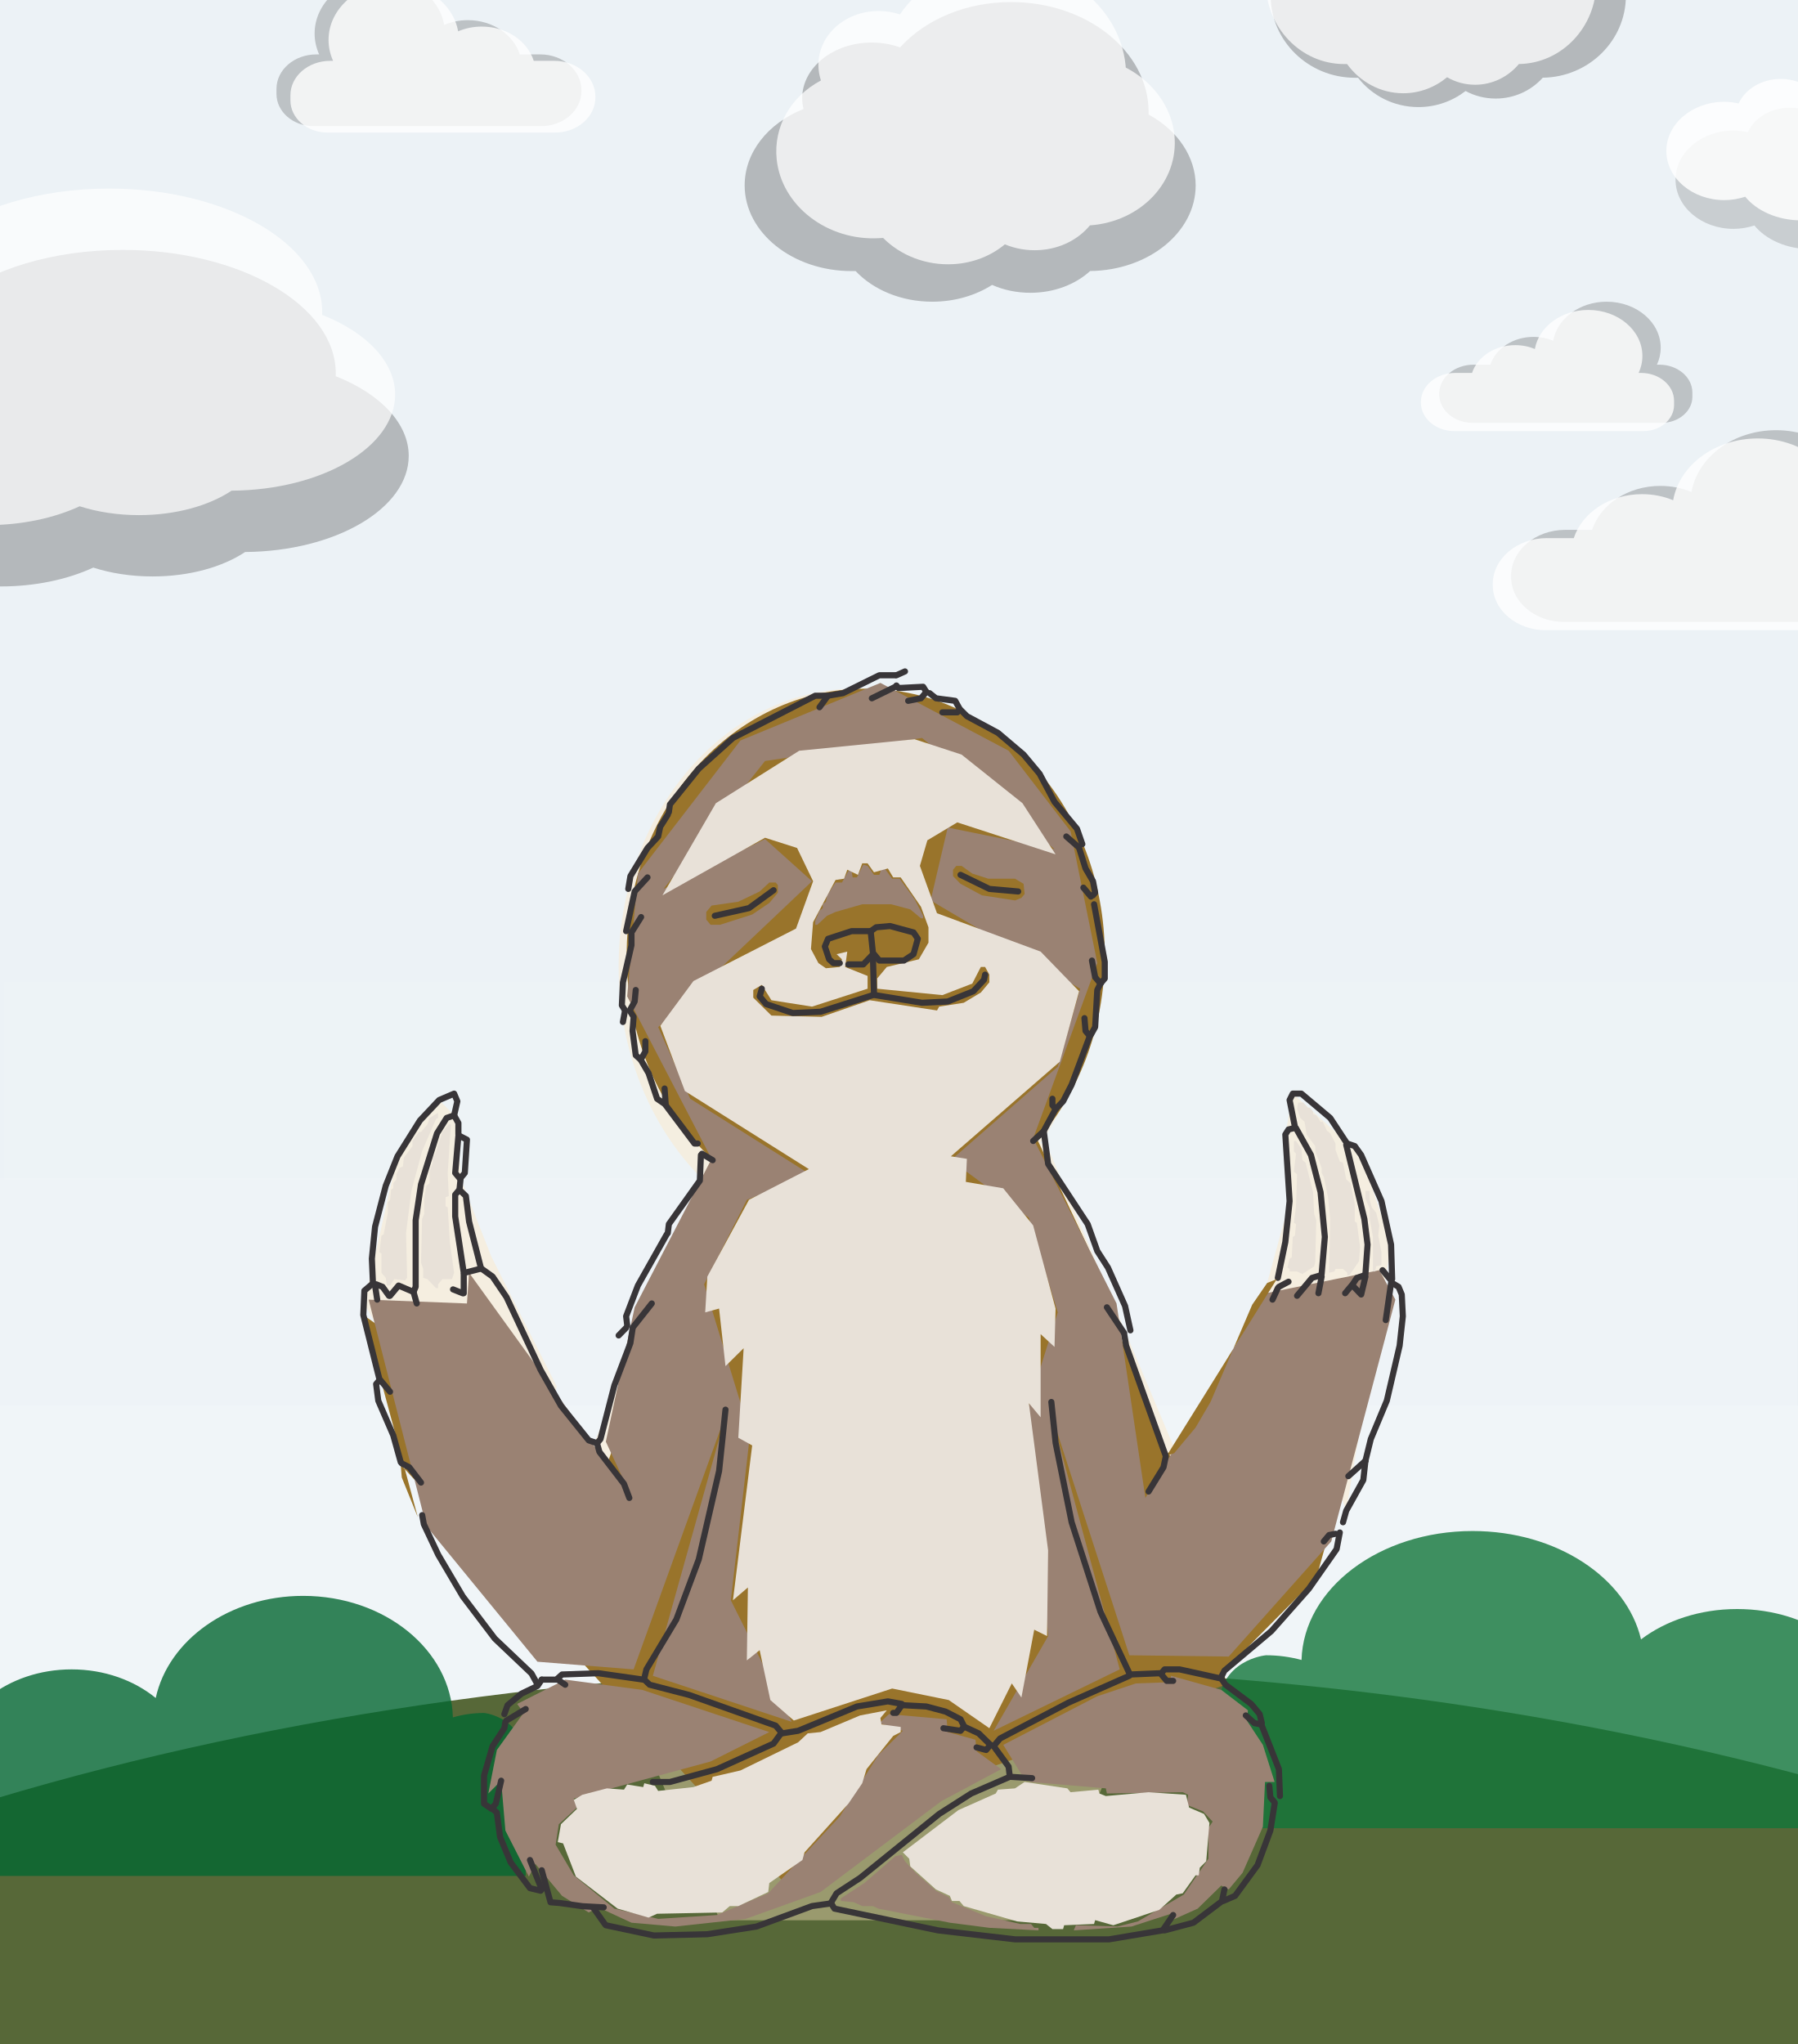
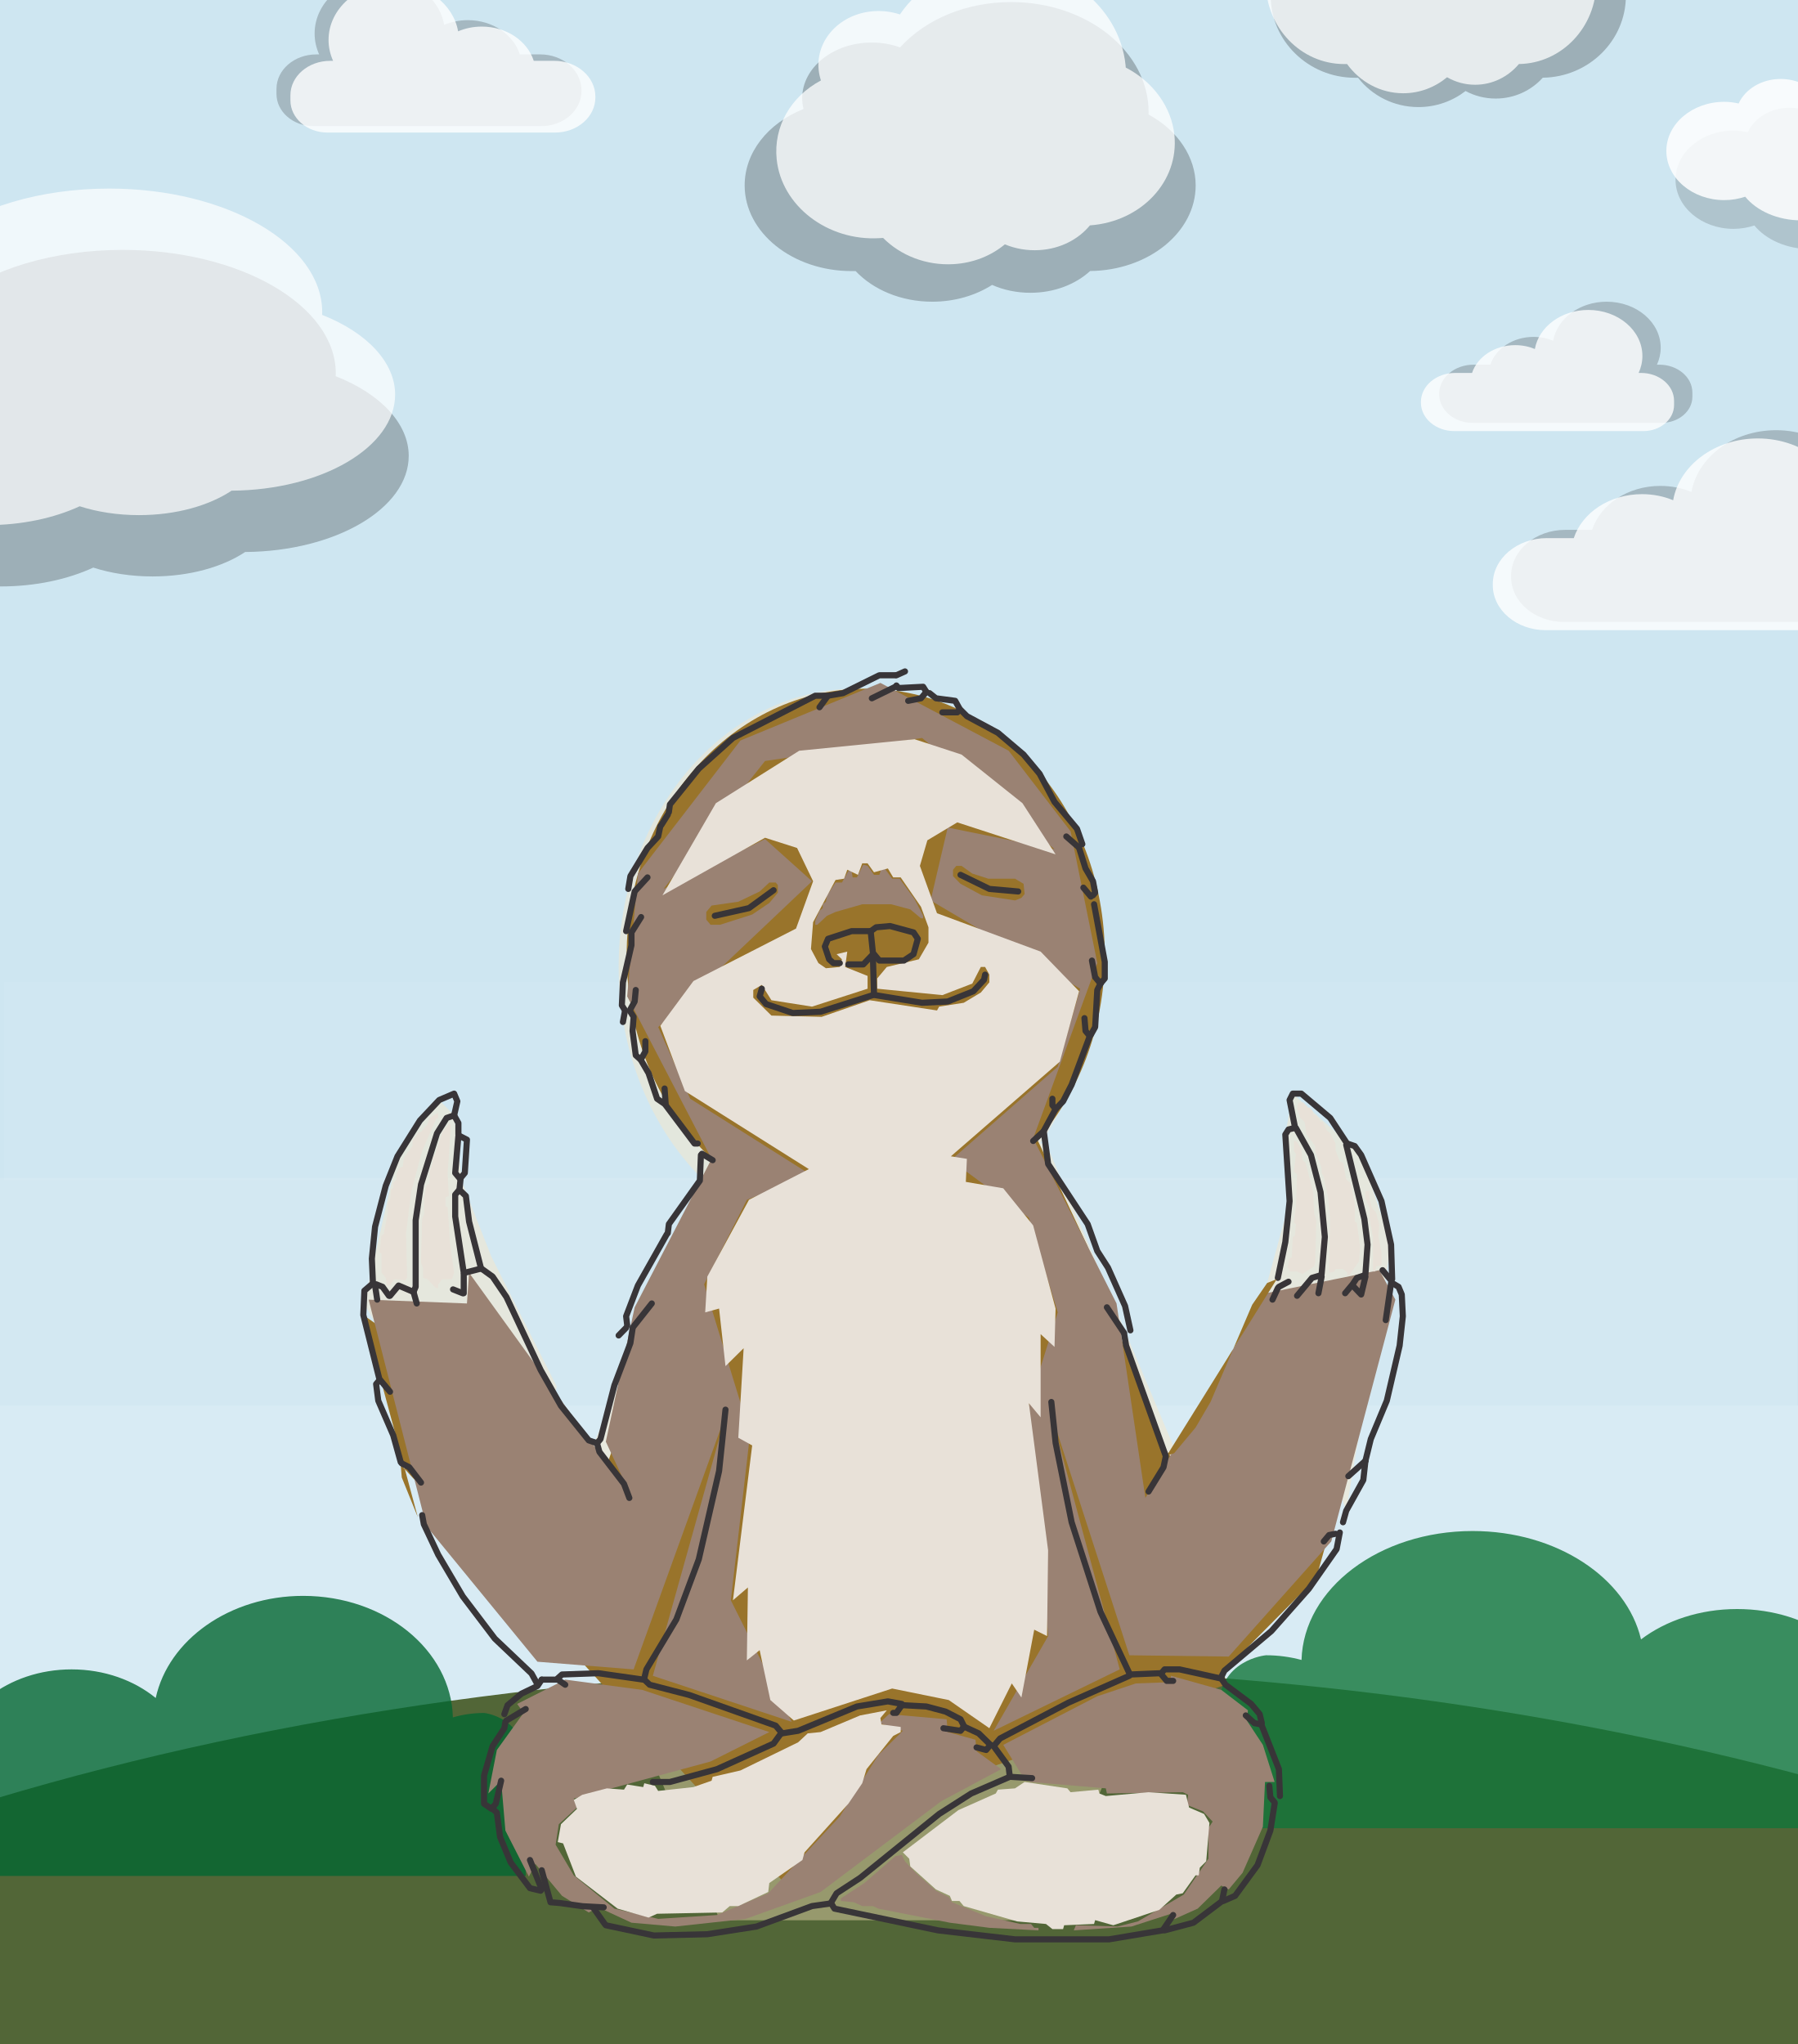
<svg xmlns="http://www.w3.org/2000/svg" id="Layer_1" version="1.1" viewBox="0 0 1615.36 1837.3">
  <defs>
    <style>
      .st0 {
        opacity: .24;
      }

      .st0, .st1, .st2, .st3, .st4, .st5, .st6, .st7, .st8, .st9, .st10, .st11, .st12 {
        isolation: isolate;
      }

      .st1 {
        opacity: .15;
      }

+       .st2 {
+         fill: #81cdf2;
+         opacity: .31;
+       }
+ 
      .st13 {
        fill: #e8e1d8;
      }

      .st13, .st14 {
        fill-rule: evenodd;
      }

-       .st2 {
+       .st3 {
        fill: #046631;
      }

-       .st2, .st15, .st5, .st6 {
+       .st3, .st15, .st5, .st6 {
        opacity: .8;
      }

      .st16 {
        fill: #99742b;
-       }
- 
-       .st3 {
-         fill: #e6f6ff;
-         opacity: .4;
      }

      .st17, .st7, .st8, .st9, .st10, .st11, .st12 {
        fill: #fff;
      }

      .st18 {
        fill: none;
        stroke: #383538;
        stroke-linecap: round;
        stroke-linejoin: round;
        stroke-width: 5.5px;
      }

      .st14 {
        fill: #9a8273;
      }

      .st19, .st12 {
        opacity: .2;
      }

      .st4 {
        fill: #ffe6bd;
        opacity: .4;
      }

      .st5 {
        fill: #314508;
      }

      .st6 {
        fill: #12753a;
      }

      .st7 {
        opacity: .7;
      }

      .st8 {
        opacity: .85;
      }

      .st9 {
        opacity: .75;
      }

      .st10 {
        opacity: .05;
      }

      .st11 {
        opacity: .1;
      }
    </style>
  </defs>
-   <rect class="st3" x="-122.19" y="-161.58" width="1896.68" height="2075.85" />
+   <rect class="st2" x="-122.19" y="-161.58" width="1896.68" height="2075.85" />
  <rect class="st12" x="-29.04" y="1263.36" width="1663.41" height="573.94" />
  <rect class="st11" y="1058.94" width="1615.36" height="204.42" />
  <rect class="st10" x="3.81" y="882.63" width="1615.36" height="178.11" />
  <path class="st1" d="M1689.5,137.71c-.12-15.2-14.42-27.5-32.08-27.5-5.11,0-9.88,1.13-14.18,2.96-7.14-9.79-19.85-16.35-34.45-16.35-17.29,0-31.94,9.17-37.8,22.04-4.12-.89-8.39-1.51-12.84-1.51-28.79,0-52.14,19.79-52.14,44.18s23.35,44.19,52.14,44.19c6.63,0,12.91-1.14,18.73-3.06,10.36,12.69,29,21.27,50.46,21.27,24.43,0,45.39-10.99,54.41-26.68,23.06-2.14,40.83-14.86,40.83-30.37,0-13.71-13.96-25.19-33.09-29.18h.01Z" />
  <path class="st8" d="M1681.25,111.87c-.12-15.2-14.42-27.5-32.08-27.5-5.11,0-9.88,1.13-14.18,2.96-7.14-9.79-19.85-16.35-34.45-16.35-17.29,0-31.94,9.17-37.8,22.04-4.12-.89-8.39-1.51-12.84-1.51-28.79,0-52.14,19.79-52.14,44.18s23.35,44.19,52.14,44.19c6.63,0,12.91-1.14,18.73-3.06,10.36,12.69,29,21.27,50.46,21.27,24.43,0,45.39-10.99,54.41-26.68,23.06-2.14,40.83-14.86,40.83-30.37,0-79.73-33.96-29.36-33.09-29.18h.01Z" />
  <g>
    <g class="st19">
      <g>
        <path d="M485.55,48.91h-18.33c-5.73-17.85-24.46-30.79-46.69-30.79-7.64,0-14.87,1.53-21.29,4.26-4.27-24.5-28.57-43.29-57.89-43.29-32.34,0-58.56,22.88-58.56,51.04,0,6.62,1.45,12.9,4.08,18.79h-2.65c-19.67,0-35.71,13.82-35.71,30.95v4.62c0,15.94,14.95,28.89,33.24,28.89h204.69c19.96,0,36.18-14.13,36.18-31.51v-.78c0-17.81-16.62-32.19-37.06-32.19h-.01Z" />
        <path d="M548.37-66.79h-11.57c-3.64-11.28-15.46-19.46-29.51-19.46-4.83,0-9.4.97-13.45,2.69-2.7-15.48-18.05-27.35-36.58-27.35-20.44,0-36.99,14.45-36.99,32.25,0,4.19.92,8.15,2.58,11.87h-1.68c-12.42,0-22.56,8.73-22.56,19.56v2.92c0,10.08,9.44,18.26,21,18.26h129.32c12.62,0,22.86-8.93,22.86-19.91v-.49c0-11.25-10.49-20.33-23.41-20.33h0Z" />
      </g>
    </g>
    <g class="st15">
      <g>
        <path class="st17" d="M498.07,54.68h-18.33c-5.73-17.85-24.46-30.79-46.69-30.79-7.64,0-14.87,1.53-21.29,4.26-4.27-24.5-28.57-43.29-57.89-43.29-32.34,0-58.56,22.88-58.56,51.04,0,6.62,1.45,12.9,4.08,18.79h-2.65c-19.67,0-35.71,13.82-35.71,30.95v4.62c0,15.94,14.95,28.89,33.24,28.89h204.69c19.96,0,36.18-14.13,36.18-31.51v-.78c0-17.81-16.62-32.19-37.06-32.19h-.01Z" />
        <path class="st17" d="M560.9-61.02h-11.57c-3.64-11.28-15.46-19.46-29.51-19.46-4.83,0-9.4.97-13.45,2.69-2.7-15.48-18.05-27.35-36.58-27.35-20.44,0-36.99,14.45-36.99,32.25,0,4.19.92,8.15,2.58,11.87h-1.68c-12.42,0-22.56,8.73-22.56,19.56v2.92c0,10.08,9.44,18.26,21,18.26h129.32c12.62,0,22.86-8.93,22.86-19.91v-.49c0-11.25-10.49-20.33-23.41-20.33h0Z" />
      </g>
    </g>
  </g>
  <path class="st5" d="M2147.26,1813.3c-164.32-99.94-361.59-178.17-586.31-232.49-225.3-54.47-466.52-82.08-716.97-82.08-297.31,0-590.81,40.86-848.77,118.16-14.97,4.49-24.24,12.93-24.24,22.09v191.04c0,14.01,21.28,25.35,47.55,25.35h2092.99c18.67,0,35.6-5.82,43.31-14.88s4.75-19.7-7.54-27.17v-.02h-.02Z" />
-   <path class="st2" d="M435.11,1539.74c-9.82,0-19.26,1.42-28.04,3.98-1.62-60.56-61.23-109.23-134.6-109.23-66.15,0-121.13,39.61-132.5,91.8-19.48-15.9-46.17-25.72-75.64-25.72-57.05,0-103.76,36.79-107.54,83.37-5.19-1.15-10.62-1.82-16.24-1.82-34.63,0-62.73,23.31-62.73,52.06s28.09,52.06,62.73,52.06H472.52v-100.32c0-42.64-37.41-46.18-37.41-46.18h0Z" />
+   <path class="st3" d="M435.11,1539.74c-9.82,0-19.26,1.42-28.04,3.98-1.62-60.56-61.23-109.23-134.6-109.23-66.15,0-121.13,39.61-132.5,91.8-19.48-15.9-46.17-25.72-75.64-25.72-57.05,0-103.76,36.79-107.54,83.37-5.19-1.15-10.62-1.82-16.24-1.82-34.63,0-62.73,23.31-62.73,52.06s28.09,52.06,62.73,52.06H472.52v-100.32c0-42.64-37.41-46.18-37.41-46.18h0Z" />
  <path class="st6" d="M1137.8,1487.87c11.22,0,22,1.5,32.04,4.23,1.85-64.26,69.95-115.9,153.77-115.9,75.58,0,138.39,42.03,151.38,97.41,22.25-16.87,52.75-27.29,86.41-27.29,65.18,0,118.54,39.04,122.86,88.47,5.93-1.22,12.13-1.93,18.56-1.93,39.57,0,71.66,24.73,71.66,55.24s-32.09,55.24-71.66,55.24h-607.76v-106.45c0-45.24,42.74-49,42.74-49h0v-.02Z" />
  <g>
    <path class="st4" d="M333.49,1144.03c7.93-34.88,15.86-69.76,23.79-104.64,12.48-16.87,24.97-33.73,37.45-50.6,4.48,4.6,8.96,9.2,13.44,13.8,2.37,20.01,4.74,40.02,7.11,60.03l26.32,66.81,58.76,116.67-31.49,173.89-141.96-248.81,6.58-27.14h0Z" />
    <polygon class="st4" points="647.05 1726.06 500.36 1376.98 647.05 1027.89 940.41 1027.89 1087.1 1376.97 940.41 1726.06 647.05 1726.06" />
    <ellipse class="st4" cx="769.72" cy="869.25" rx="213.66" ry="250.21" />
    <path class="st4" d="M1138.95,1153.25l20.17-73.6-3.84-59.8c2.24-12.27,4.48-24.53,6.72-36.8,20.49,18.4,40.97,36.8,61.46,55.2,8.96,26.83,17.93,53.67,26.89,80.5-13.44,79.74-26.89,159.47-40.33,239.21-23.69-68.24-47.37-136.47-71.06-204.71h-.01Z" />
    <polyline class="st16" points="710.38 1698.37 819.18 1612.69 972.82 1560.37 1101.5 1514.36 1100.54 1501.71 1183.12 1418.51 1244.1 1200.4 1076.39 1297 1059.96 1320 1040.04 1292.26 977.24 1119.54 922.14 1002.59 655.45 1010.64 539.74 1332.65 326.55 1182 375.53 1363.71 361.12 1328.05 360.16 1316.55" />
    <ellipse class="st16" cx="778.12" cy="858.48" rx="214.86" ry="239.44" />
    <g>
      <path class="st14" d="M755.8,1706.42v2.3l11.52,1.15,7.68,3.45h9.6l4.8,2.3,64.34,12.65,35.53,4.6,44.17,2.3v-2.3h-3.84l-2.88-3.45h-9.6l-30.73-6.9-30.73-12.65-2.88-4.6-11.52-5.75-18.25-16.1-9.6-10.35-2.88-5.75-5.76,1.15-27.85,24.15-21.13,13.8h0Z" />
      <path class="st14" d="M438.91,1612.12l11.52-11.5,3.84,44.85,21.13,41.4,5.76-11.5,24.01,28.75,24.01,14.95,8.64-4.6,29.77,13.8,39.37,3.45,63.38-6.9,67.22-24.15,108.51-81.65,53.78-28.75-22.09-16.1-.96-10.35-24.97-6.9-.96-11.5-51.86-4.6-8.64,8.05,21.13,6.9-22.09,21.85-34.57,55.2-64.34,69-46.09,19.55-52.82,3.45-39.37-9.2-36.49-29.9-16.32-27.6,2.88-18.4,16.32-14.95-2.88-8.05,122.92-33.35,52.82-26.45-114.27-37.95-69.14-9.2-43.21,21.85,5.76,8.05-24.01,33.35-7.68,39.1h0Z" />
      <path class="st14" d="M1121.67,1537.36l-24.01-18.4-45.13-12.65-.96,5.75-30.73,1.15-34.57,11.5-84.5,43.7,16.32,26.45,7.68,1.15v5.75l68.18,5.75.96,4.6,68.18-1.15,4.8,2.3-.96,9.2,14.4,5.75,8.64,9.2-3.84,5.75v27.6l-22.09,32.2-41.29,24.15-18.25,4.6-37.45-1.15-1.92,4.6,51.86-3.45,35.53-11.5.96,5.75,23.05-10.35,21.13-20.7,6.72,3.45,12.48-14.95,18.25-41.4,1.92-40.25h8.64l-10.56-33.35-14.4-21.85.96-9.2h0Z" />
      <path class="st14" d="M732.75,831.23h1.92l8.64-8.05,7.68-3.45,24.01-6.9h25.93l17.29,4.6,9.6,8.05h1.92v-2.3l-7.68-14.95-13.44-18.4h-6.72l-6.72-9.2h-2.88l-1.92,5.75h-4.8l-5.76-8.05-3.84-1.15-5.76,11.5h-3.84l-.96-5.75h-2.88l-5.76,10.35h-5.76l-7.68,11.5-.96,5.75-2.88,2.3v3.45l-2.88,2.3-3.84,9.2v3.45h-.03Z" />
      <path class="st14" d="M665.53,665.62l-92.19,119.61-9.6,110.41,75.86,146.06-69.14,133.41-25.93,120.76,24.01,51.75-146.92-203.56-1.92,27.6-88.35-3.45,51.86,203.56,99.87,121.91,86.43,6.9,83.54-231.16-66.26,236.91,124.84,41.4-54.74-109.26,17.29-149.51-41.29-134.56,38.41-75.9,56.66-23-107.55-67.85-28.81-64.4,138.28-131.11-42.25-37.95-91.23,44.85,91.23-115.01,141.16-20.7,119.07,100.05-96.03-19.55-15.36,65.55,134.44,79.35-20.17,70.15-96.03,83.95,70.1,51.75,25.93,85.1-25.93,82.8,17.29,208.16-48.97,85.1,113.31-55.2-62.42-232.31,71.06,219.66,89.31,1.15,92.19-103.5,57.62-217.36-14.4-26.45-101.79,20.7-108.51,184.01-25.93-174.81-74.9-148.36,57.62-157.56-24.01-118.46-55.7-72.45-115.23-60.95-125.8,51.75-.02.02ZM699.14,795.58v6.9l-7.68,9.2-15.36,10.35-28.81,9.2h-8.64l-3.84-4.6v-6.9l4.8-5.75,24.01-3.45,19.21-9.2,8.64-8.05h5.76l1.92,2.3h-.01ZM856.63,781.78l2.88-3.45h4.8l9.6,6.9,14.4,4.6h24.01l7.68,4.6.96,9.2-2.88,3.45-5.76,2.3-29.77-4.6-19.21-10.35-6.72-6.9v-5.75h.01Z" />
      <path class="st13" d="M811.49,1665.02l5.76,5.75.96,6.9,23.05,20.7,12.48,5.75,1.92,4.6h6.72l3.84,4.6,48.01,13.8,25.93,2.3,5.76,4.6h9.6l.96-3.45,26.89-1.15.96-3.45,16.32,4.6,41.29-13.8,15.36-13.8,5.76-1.15,11.52-16.1h2.88l.96-6.9,5.76-5.75,2.88-34.5-4.8-8.05-13.44-5.75-2.88-11.5-33.61-2.3-38.41,3.45-5.76-2.3-.96-3.45-24.97,2.3-2.88-3.45-38.41-5.75-8.64,5.75-15.36,1.15-1.92,3.45-33.61,14.95-49.93,37.95h0Z" />
      <path class="st13" d="M809.57,1552.32l-17.29-2.3-.96-5.75,5.76-6.9-24.01,4.6-35.53,14.95-11.52,1.15-8.64,8.05-51.86,25.3-24.97,5.75-.96,3.45-16.32,5.75-31.69,3.45-2.88-4.6-9.6-2.3-.96,3.45-14.4-2.3-2.88,4.6-15.36-1.15-22.09,5.75-7.68,4.6,2.88,8.05-14.4,13.8-2.88,16.1,4.8,1.15,11.52,29.9,37.45,28.75,27.85,8.05,7.68-3.45,58.58-1.15,6.72-5.75h7.68l26.89-12.65.96-8.05,29.77-20.7,1.92-6.9,39.37-43.7,12.48-18.4,3.84-12.65,24.01-29.9,6.72-3.45v-4.6h0Z" />
      <path class="st13" d="M1227.3,1070.44v6.9l3.84,9.2v9.2l2.88,16.1v31.05h1.92l.96-4.6,4.8-1.15v-11.5l-2.88-14.95.96-9.2-2.88-11.5-3.84-4.6-1.92-6.9v-8.05h-3.84Z" />
      <path class="st13" d="M1162.96,1025.59v9.2l1.92,2.3-1.92,16.1,2.88,2.3-.96,28.75-1.92,14.95,1.92,1.15-.96,10.35-1.92,1.15-.96,18.4-1.92,1.15-1.92,8.05,1.92,1.15v2.3h6.72l4.8,2.3,10.56-6.9.96-3.45.96-37.95-1.92-5.75-.96-19.55-6.72-26.45-2.88-2.3-.96-10.35-4.8-6.9h-1.92Z" />
      <path class="st13" d="M405.3,1010.64h-1.92l-5.76,6.9-6.72,20.7-1.92,2.3v4.6l-2.88,8.05v10.35l-2.88,2.3-1.92,11.5v13.8l-1.92,4.6-.96,39.1,1.92,5.75v8.05l3.84,1.15,7.68,8.05h1.92v-3.45l3.84-4.6h8.64l1.92-5.75-3.84-27.6-1.92-31.05-1.92-1.15v-8.05l2.88-1.15-.96-20.7,2.88-43.7h0Z" />
      <path class="st13" d="M393.77,1000.29l-7.68,4.6-1.92,5.75-5.76,6.9h-1.92l-5.76,8.05v4.6l-7.68,10.35-.96,8.05-2.88,1.15-2.88,5.75v4.6l-2.88,3.45v4.6l-1.92,1.15-.96,9.2-1.92,2.3v9.2l-3.84,19.55-1.92,1.15-1.92,14.95,1.92,1.15v17.25l3.84,4.6.96,6.9h2.88l3.84-5.75,9.6,1.15,1.92-2.3-.96-40.25,4.8-37.95,9.6-35.65,12.48-28.75,1.92-1.15v-4.6h0Z" />
      <path class="st13" d="M1166.8,991.09l-.96,5.75,2.88,8.05,3.84,3.45,1.92,11.5,7.68,10.35v4.6l5.76,14.95v4.6l1.92,3.45,3.84,18.4,1.92,19.55-.96,48.3,4.8-1.15.96-2.3h6.72l3.84,3.45v2.3h1.92l8.64-12.65.96-12.65-2.88-21.85-1.92-1.15v-16.1l-3.84-18.4-3.84-3.45-2.88-14.95-2.88-1.15-3.84-10.35v-5.75l-4.8-9.2-2.88-2.3-3.84-8.05h-1.92l-3.84-5.75-2.88-1.15v-2.3l-2.88-3.45h-1.92l-3.84-4.6h-4.8Z" />
      <path class="st13" d="M718.35,674.82l-74.9,47.15-48.01,82.8,92.19-51.75,28.81,9.2,14.4,29.9-15.36,42.55-92.19,47.15-29.77,40.25,22.09,58.65,111.39,70.15-53.78,27.6-37.45,69-1.92,32.2,12.48-3.45,5.76,51.75,16.32-16.1-4.8,80.5,12.48,6.9-17.29,139.16,13.44-11.5-.96,65.55,11.52-9.2,9.6,44.85,21.13,18.4,88.35-28.75,50.89,10.35,36.49,25.3,20.17-40.25,8.64,12.65,11.52-60.95,11.52,5.75.96-77.05-17.29-132.26,10.56,12.65v-74.75l12.48,11.5.96-34.5-20.17-74.75-26.89-33.35-33.61-5.75.96-20.7-14.4-2.3,97.95-85.1,17.29-63.25-34.57-35.65-93.15-34.5-15.36-42.55,6.72-23,26.89-16.1,88.35,28.75-29.77-46-54.74-43.7-42.25-13.8-103.71,10.35h.03ZM677.06,896.78v-6.9l7.68-4.6,8.64,13.8,36.49,5.75,49.93-16.1v-11.5l-20.17-8.05,1.92-13.8-9.6,2.3,4.8,4.6-1.92,6.9-12.48,1.15-6.72-4.6-6.72-12.65,1.92-24.15,20.17-37.95,7.68-1.15,2.88-8.05,9.6,4.6,3.84-10.35h4.8l5.76,8.05,12.48-3.45,4.8,8.05h6.72l18.25,26.45,6.72,18.4v13.8l-8.64,14.95-28.81,6.9-8.64,10.35v9.2l58.58,5.75,26.89-10.35,7.68-14.95h3.84l3.84,6.9v6.9l-7.68,9.2-15.36,9.2-22.09,3.45-1.92,3.45-60.5-9.2-43.21,14.95-45.13-1.15-16.32-16.1h0Z" />
      <path class="st18" d="M1186.96,1146.35l-7.68,2.3-13.44,16.1" />
      <path class="st18" d="M593.51,742.68l-1.92,9.2-9.6,10.35-15.36,25.3-1.92,11.5" />
      <path class="st18" d="M337.12,1155.55l1.92,12.65" />
      <path class="st18" d="M371.69,1161.3l1.92-4.6v-59.8l4.8-32.2,14.4-46,8.64-13.8,6.72-2.3" />
      <path class="st18" d="M371.69,1161.3l-13.44-5.75-7.68,9.2" />
      <path class="st18" d="M371.69,1161.3l2.88,10.35" />
      <path class="st18" d="M1207.13,1368.31l2.88-10.35,15.36-27.6,1.92-17.25" />
      <path class="st18" d="M1158.16,1152.1l-8.64,4.6" />
      <path class="st18" d="M501.32,1509.76l6.72,4.6" />
      <path class="st18" d="M340.96,1240.65l-2.88,3.45,1.92,14.95,13.44,31.05,6.72,24.15" />
      <path class="st18" d="M972.82,758.78l-4.8-13.8-20.17-24.15-13.44-25.3-14.4-17.25-23.05-19.55-27.85-14.95-5.76-5.75" />
      <path class="st18" d="M586.79,1601.77h15.36l42.25-11.5,50.89-23,6.72-9.2" />
      <path class="st18" d="M1140.87,1605.22l.96,10.35,3.84,4.6" />
      <path class="st18" d="M1215.77,1155.55l7.68,8.05,3.84-16.1" />
      <path class="st18" d="M784.61,856.53l-1.92-18.4" />
      <path class="st18" d="M476.36,1671.92l10.56,26.45" />
      <path class="st18" d="M579.11,1509.76l4.8,4.6,35.53,9.2,77.78,27.6,4.8,5.75" />
      <path class="st18" d="M361.12,1315.4l6.72,3.45,10.56,13.8" />
      <path class="st18" d="M597.35,992.24l-6.72-4.6-7.68-23-6.72-11.5" />
      <path class="st18" d="M866.23,1551.16l-2.88-5.75-13.44-6.9-17.29-4.6-21.13-1.15" />
      <path class="st18" d="M1210.97,1027.89l6.72,2.3,5.76,8.05,18.25,41.4,8.64,39.1.96,31.05" />
      <path class="st18" d="M412.02,1019.84v-10.35l-3.84-6.9" />
      <path class="st18" d="M1016.03,1195.8l-4.8-21.85-15.36-34.5-9.6-14.95-8.64-24.15-35.53-54.05-3.84-28.75" />
      <path class="st18" d="M575.27,951.99l-3.84-3.45-2.88-21.85.96-12.65-2.88-4.6" />
      <path class="st18" d="M1162.96,1014.09l-4.8,1.15-2.88,4.6,3.84,59.8-3.84,36.8-6.72,32.2" />
      <path class="st18" d="M894.08,1568.42l4.8-5.75,61.46-32.2,54.74-24.15" />
      <path class="st18" d="M743.31,625.37h-10.56l-73.94,37.95-30.73,27.6-25.93,32.2-.96,6.9" />
      <path class="st18" d="M1209.05,1162.45l5.76-6.9" />
      <path class="st18" d="M1097.66,1508.61l3.84,5.75,23.05,17.25,7.68,9.2,1.92,8.05" />
      <path class="st18" d="M536.85,1297l2.88-3.45,12.48-48.3,14.4-37.95,1.92-12.65" />
      <path class="st18" d="M1210.01,1029.04l16.32,66.7,2.88,23-1.92,26.45" />
      <path class="st18" d="M982.42,804.78l1.92-2.3-1.92-10.35-6.72-11.5-5.76-18.4" />
      <path class="st18" d="M1133.19,1550.01l-5.76-1.15-7.68-6.9" />
      <path class="st18" d="M450.43,1600.62l-4.8,20.7-2.88,3.45" />
      <path class="st18" d="M1251.3,1153.25l5.76,3.45,2.88,6.9.96,19.55-2.88,26.45-11.52,49.45-14.4,34.5-4.8,19.55" />
      <path class="st18" d="M785.57,857.68l4.8,5.75h22.09l8.64-5.75,3.84-13.8-3.84-5.75-21.13-5.75-12.48,1.15-4.8,3.45" />
      <path class="st18" d="M413.94,1058.94l3.84-4.6,1.92-29.9-6.72-3.45" />
      <path class="st18" d="M600.23,1108.39l.96-8.05,27.85-39.1.96-23" />
      <path class="st18" d="M598.31,993.39l25.93,34.5h2.88" />
      <path class="st18" d="M867.19,1552.32l12.48,5.75,10.56,10.35" />
      <path class="st18" d="M442.75,1625.92l3.84,3.45,2.88,21.85,9.6,23,17.29,23,9.6,2.3" />
      <path class="st18" d="M1189.85,1385.56l4.8-5.75,5.76-1.15" />
      <path class="st18" d="M1015.07,1504.01l-25.93-55.2-25.93-80.5-14.4-71.3-3.84-36.8" />
      <path class="st18" d="M1143.75,1168.2l4.8-10.35" />
      <path class="st18" d="M432.18,1139.45l-10.56-41.4-2.88-23-4.8-4.6" />
      <path class="st18" d="M580.07,935.89v9.2l-3.84,6.9" />
      <path class="st18" d="M979.54,931.29l-16.32,43.7-7.68,14.95-6.72,6.9" />
      <path class="st18" d="M1098.62,1708.72l-25.93,19.55-25.93,6.9" />
      <path class="st18" d="M340.96,1239.5l-14.4-57.5.96-21.85,6.72-5.75" />
      <path class="st18" d="M431.22,1140.6l-13.44,3.45" />
      <path class="st18" d="M747.16,1709.87l4.8-8.05,21.13-13.8,71.06-57.5,28.81-18.4,34.57-14.95" />
      <path class="st18" d="M927.69,1598.32l-19.21-1.15" />
      <path class="st18" d="M1226.34,1146.35l-6.72,2.3-3.84,5.75" />
      <path class="st18" d="M684.74,888.73l-1.92,6.9,5.76,6.9,24.01,8.05,24.97-1.15,47.05-14.95" />
      <path class="st18" d="M816.3,629.97l11.52-2.3,4.8-5.75" />
      <path class="st18" d="M597.35,978.44l.96,13.8" />
      <path class="st18" d="M1150.47,1614.42l-.96-24.15-15.36-39.1" />
      <path class="st18" d="M500.36,1509.76h-13.44" />
      <path class="st18" d="M1016.03,1505.16l26.89-1.15" />
      <path class="st18" d="M702.98,1558.07l14.4-2.3,52.82-21.85,27.85-4.6,12.48,2.3" />
      <path class="st18" d="M1145.67,1621.32l-3.84,24.15-11.52,31.05-20.17,27.6-10.56,4.6" />
      <path class="st18" d="M1032.36,1340.71l13.44-21.85,1.92-9.2" />
      <path class="st18" d="M1163.92,1012.94l-4.8-24.15,2.88-5.75h7.68l25.93,21.85,14.4,21.85" />
      <path class="st18" d="M784.61,859.98l.96,33.35" />
      <path class="st18" d="M341.92,1240.65l8.64,10.35" />
      <path class="st18" d="M862.39,636.87l-3.84-6.9-17.29-2.3-5.76-4.6" />
      <path class="st18" d="M472.52,1536.21l-17.29,10.35" />
      <path class="st18" d="M832.62,621.92l-2.88-4.6-22.09,1.15-1.92-2.3" />
      <path class="st18" d="M938.25,1016.39l10.56-19.55" />
      <path class="st18" d="M786.53,894.48l42.25,6.9,23.05-1.15,23.05-9.2,9.6-10.35.96-4.6" />
      <path class="st18" d="M533.01,1714.47l10.56,14.95" />
      <path class="st18" d="M743.31,626.52l-6.72,9.2" />
      <path class="st18" d="M630.96,1037.09l9.6,5.75" />
      <path class="st18" d="M973.78,797.88l6.72,8.05" />
      <path class="st18" d="M535.89,1297l-6.72-2.3-24.97-31.05-18.25-32.2-30.73-65.55-12.48-18.4-9.6-6.9" />
      <path class="st18" d="M1054.45,1510.91h-5.76l-4.8-5.75" />
      <path class="st18" d="M915.2,801.33l-25.93-2.3-25.93-12.65" />
      <path class="st18" d="M454.27,1547.71l-.96,5.75-10.56,16.1-7.68,26.45v25.3l6.72,4.6" />
      <path class="st18" d="M576.23,824.33l-8.64,13.8" />
      <path class="st18" d="M571.42,889.88l-.96,10.35-3.84,6.9" />
      <path class="st18" d="M866.23,1552.32l-2.88,3.45-15.36-2.3" />
      <path class="st18" d="M994.91,1175.1l15.36,23" />
      <path class="st18" d="M412.02,1020.99l-2.88,33.35,3.84,4.6" />
      <polyline class="st18" points="542.62 1714.47 523.66 1713.46 503.05 1710.57 494.81 1709.9 486.92 1681.12" />
      <path class="st18" d="M948.81,996.84l-2.88-3.45v-5.75" />
      <path class="st18" d="M877.75,1570.72l8.64,2.3,3.84-4.6" />
      <path class="st18" d="M804.77,606.97h-14.4l-32.65,16.1-13.44,2.3" />
      <path class="st16" d="M1048.68,1308.5l6.72-2.3,19.21-23,13.44-23,37.45-87.4,13.44-19.55,8.64-3.45" />
      <path class="st18" d="M570.46,801.33l-7.68,35.65" />
      <path class="st18" d="M762.52,866.88h13.44l7.68-8.05" />
      <path class="st18" d="M544.54,1730.57l43.21,9.2,48.01-1.15,44.17-6.9,49.93-18.4,16.32-2.3" />
      <path class="st18" d="M1211.93,1326.9l15.36-13.8" />
      <path class="st18" d="M1250.34,1150.95l-7.68-9.2" />
      <path class="st18" d="M408.18,1002.59l2.88-12.65-2.88-6.9-13.44,5.75-17.29,18.4-20.17,32.2-10.56,26.45-9.6,36.8-2.88,28.75.96,21.85" />
      <path class="st18" d="M379.46,1361.91l1.49,8.18,12.97,27.5,22.06,37.41,28.77,37.92,32.97,31.33,5.26,9.62" />
      <path class="st18" d="M486.92,1509.76l-3.84,5.75-14.4,6.9-12.48,10.35-2.88,8.05" />
      <path class="st18" d="M585.83,1171.65l-17.29,21.85" />
      <path class="st18" d="M565.66,1346.46l-4.8-12.65-22.09-28.75-1.92-6.9" />
      <path class="st18" d="M804.77,617.32l-21.13,10.35" />
      <path class="st18" d="M1010.27,1198.1l1.92,11.5,35.53,98.9" />
      <path class="st18" d="M349.6,1164.75l-5.76-8.05-5.76-2.3" />
      <path class="st18" d="M1187.92,1147.5l-2.88,14.95" />
      <path class="st18" d="M412.02,1070.44l-2.88,3.45v19.55l7.68,50.6" />
      <path class="st18" d="M754.84,865.73h-5.76l-3.84-3.45-3.84-11.5,2.88-6.9,21.13-6.9h16.32" />
      <path class="st18" d="M958.42,751.88l10.56,9.2" />
      <path class="st18" d="M862.39,638.02l-1.92,2.3h-13.44" />
      <path class="st18" d="M983.38,812.83l9.6,51.75v14.95l-3.84,4.6" />
      <path class="st18" d="M571.42,800.18l10.56-11.5" />
      <path class="st18" d="M1187.92,1145.2l2.88-33.35-3.84-40.25-8.64-33.35-13.44-24.15" />
      <path class="st18" d="M813.42,603.52l-7.68,3.45" />
      <path class="st18" d="M594.47,741.53l5.76-9.2" />
      <path class="st18" d="M1098.62,1707.57l1.92-9.2" />
      <path class="st18" d="M810.53,1532.76l-4.8,6.9h-2.88" />
      <path class="st18" d="M974.74,915.19l.96,11.5,2.88,3.45" />
      <path class="st18" d="M599.27,1109.54l-25.93,46-10.56,27.6.96,8.05" />
      <path class="st18" d="M907.52,1596.02l-.96-8.05-13.44-18.4" />
      <path class="st18" d="M416.82,1145.2v17.25" />
      <path class="st18" d="M1204.25,1377.51l-2.88,14.95-24.97,35.65-33.61,37.95-42.25,35.65-2.88,5.75" />
      <path class="st18" d="M407.22,1159l8.64,3.45" />
      <path class="st18" d="M695.3,800.18l-22.09,16.1-30.73,6.9" />
      <path class="st18" d="M652.09,1267.1l-5.76,55.2-18.25,79.35-20.17,54.05-26.89,44.85-1.92,8.05" />
      <path class="st18" d="M980.5,930.14l3.84-6.9,1.92-33.35,2.88-5.75" />
      <path class="st18" d="M937.29,1017.54l-8.64,8.05" />
      <path class="st18" d="M989.15,884.13l-4.8-5.75-2.88-14.95" />
      <path class="st18" d="M413.94,1060.09l-.96,9.2" />
      <path class="st18" d="M1044.84,1735.17l-48.01,8.05h-84.5l-69.14-8.05-93.15-19.55-2.88-4.6" />
      <path class="st18" d="M1245.54,1186.6l4.8-33.35" />
      <path class="st18" d="M1043.88,1504.01l2.88-3.45h13.44l36.49,8.05" />
      <path class="st18" d="M561.82,908.28l-2.88-4.6.96-20.7,7.68-33.35v-10.35" />
      <path class="st18" d="M561.82,908.28l-1.92,10.35" />
      <path class="st18" d="M501.32,1508.61l3.84-3.45,32.65-1.15,40.33,5.75" />
      <path class="st18" d="M562.78,1193.5l-6.72,6.9" />
      <path class="st18" d="M1054.45,1721.37l-8.64,12.65" />
    </g>
  </g>
  <path class="st0" d="M220.37,496.17c-20.28,13.46-49.95,21.98-83.23,21.98-19.35,0-37.53-2.88-53.31-7.96-22.87,10.57-51.82,16.95-83.35,16.95-43.63,0-82.27-12.16-106.74-30.91h-5.56c-82.15,0-148.99-38.79-148.99-86.48,0-33.08,31.76-62.6,81.99-77.19-1.25-3.6-1.87-7.24-1.87-10.89,0-30.98,43.41-56.18,96.78-56.18,13.74,0,27.19,1.69,39.58,4.93,36.03-28.82,92.83-45.79,154.65-45.79,105.59,0,191.5,49.86,191.5,111.14,0,.81-.03,1.61-.09,2.4,40.73,16.01,65.64,42.96,65.64,71.58,0,47.3-65.78,85.8-147,86.43h0Z" />
  <path class="st0" d="M1386.67,69.86c-10.31,11.47-25.39,18.73-42.3,18.73-9.83,0-19.07-2.45-27.09-6.78-11.63,9.01-26.34,14.44-42.36,14.44-22.18,0-41.81-10.37-54.25-26.35h-2.83c-41.75,0-75.72-33.06-75.72-73.71,0-28.2,16.14-53.35,41.67-65.79-.64-3.07-.95-6.17-.95-9.28,0-26.4,22.07-47.89,49.19-47.89,6.98,0,13.82,1.44,20.12,4.2,18.31-24.57,47.18-39.03,78.6-39.03,53.67,0,97.33,42.5,97.33,94.73,0,.69-.02,1.37-.05,2.05,20.7,13.65,33.36,36.62,33.36,61.01,0,40.32-33.43,73.13-74.71,73.66h-.01Z" />
  <path class="st0" d="M979.84,243.61c-13.09,11.98-32.24,19.57-53.71,19.57-12.49,0-24.22-2.56-34.4-7.08-14.76,9.41-33.44,15.09-53.79,15.09-28.16,0-53.09-10.83-68.88-27.52h-3.59c-53.01,0-96.15-34.53-96.15-76.99,0-29.45,20.5-55.73,52.91-68.72-.81-3.2-1.21-6.45-1.21-9.7,0-27.58,28.02-50.02,62.46-50.02,8.87,0,17.54,1.5,25.54,4.38,23.25-25.66,59.9-40.76,99.8-40.76,68.14,0,123.58,44.39,123.58,98.95,0,.72-.02,1.43-.06,2.14,26.28,14.26,42.36,38.25,42.36,63.72,0,42.11-42.45,76.38-94.86,76.94h0Z" />
  <path class="st7" d="M208.16,441.05c-20.28,13.46-49.95,21.98-83.23,21.98-19.35,0-37.53-2.88-53.31-7.96-22.87,10.57-51.82,16.95-83.35,16.95-43.63,0-82.27-12.16-106.74-30.91h-5.56c-82.15,0-148.99-38.79-148.99-86.48,0-33.08,31.76-62.6,81.99-77.19-1.25-3.6-1.87-7.24-1.87-10.89,0-30.98,43.41-56.18,96.78-56.18,13.74,0,27.19,1.69,39.58,4.93,36.03-28.82,92.83-45.79,154.65-45.79,105.59,0,191.5,49.86,191.5,111.14,0,.81-.03,1.61-.09,2.4,40.73,16.01,65.64,42.96,65.64,71.58,0,47.3-65.78,85.8-147,86.43h0Z" />
  <path class="st9" d="M979.65,202.59c-10.34,12.54-26.47,21.06-45.41,22.21-11.01.67-21.61-1.24-31.05-5.17-12.08,10.09-27.98,16.7-45.93,17.78-24.83,1.5-47.91-7.88-63.5-23.54l-3.17.19c-46.75,2.82-88.25-29.02-92.5-71-2.95-29.12,12.5-56.19,39.78-70.75-1.03-3.12-1.71-6.31-2.04-9.52-2.76-27.26,19.7-50.94,50.07-52.78,7.82-.47,15.62.55,22.97,2.97,17.93-26.61,48.75-43.49,83.93-45.62,60.1-3.63,113.43,37.3,118.89,91.24.07.71.13,1.41.16,2.12,24.61,12.69,41.19,35.56,43.74,60.75,4.22,41.63-29.79,77.78-75.96,81.12h.02Z" />
  <path class="st9" d="M1365.26,57.52c-9.59,11.42-23.62,18.66-39.36,18.66-9.15,0-17.75-2.44-25.21-6.75-10.82,8.97-24.51,14.39-39.42,14.39-20.63,0-38.91-10.33-50.48-26.24h-2.63c-38.85,0-70.46-32.93-70.46-73.41,0-28.09,15.02-53.14,38.78-65.52-.59-3.05-.88-6.15-.88-9.24,0-26.3,20.53-47.69,45.77-47.69,6.5,0,12.86,1.43,18.72,4.18,17.04-24.47,43.9-38.87,73.14-38.87,49.94,0,90.56,42.33,90.56,94.35,0,.69-.01,1.36-.04,2.04,19.26,13.59,31.04,36.47,31.04,60.76,0,40.16-31.11,72.83-69.52,73.37v-.03Z" />
  <g>
    <g class="st19">
      <g>
        <path d="M1406.92,476.29h24.09c7.53-22.91,32.14-39.52,61.35-39.52,10.04,0,19.54,1.96,27.98,5.47,5.61-31.44,37.54-55.55,76.07-55.55,42.49,0,76.94,29.36,76.94,65.51,0,8.5-1.91,16.56-5.36,24.11h3.48c25.84,0,46.93,17.74,46.93,39.72v5.93c0,20.45-19.64,37.08-43.67,37.08h-268.97c-26.23,0-47.54-18.13-47.54-40.44v-1c0-22.86,21.83-41.32,48.7-41.32h0Z" />
        <path d="M1324.37,327.8h15.21c4.78-14.47,20.32-24.97,38.77-24.97,6.34,0,12.35,1.24,17.68,3.46,3.55-19.87,23.72-35.1,48.06-35.1,26.86,0,48.6,18.54,48.6,41.39,0,5.37-1.21,10.46-3.39,15.23h2.21c16.32,0,29.65,11.21,29.65,25.1v3.75c0,12.93-12.4,23.43-27.59,23.43h-169.92c-16.58,0-30.03-11.46-30.03-25.55v-.63c0-14.44,13.79-26.1,30.76-26.1h-.01Z" />
      </g>
    </g>
    <g class="st15">
      <g>
        <path class="st17" d="M1390.46,483.7h24.09c7.53-22.91,32.14-39.52,61.35-39.52,10.04,0,19.54,1.96,27.98,5.47,5.61-31.44,37.54-55.55,76.07-55.55,42.49,0,76.94,29.36,76.94,65.51,0,8.5-1.91,16.56-5.36,24.11h3.48c25.84,0,46.93,17.74,46.93,39.72v5.93c0,20.45-19.64,37.08-43.67,37.08h-268.97c-26.23,0-47.54-18.13-47.54-40.44v-1c0-22.86,21.83-41.32,48.7-41.32h0Z" />
        <path class="st17" d="M1307.91,335.21h15.21c4.78-14.47,20.32-24.97,38.77-24.97,6.34,0,12.35,1.24,17.68,3.46,3.55-19.87,23.72-35.1,48.06-35.1,26.86,0,48.6,18.54,48.6,41.39,0,5.37-1.21,10.46-3.39,15.23h2.21c16.32,0,29.65,11.21,29.65,25.1v3.75c0,12.93-12.4,23.43-27.59,23.43h-169.92c-16.58,0-30.03-11.46-30.03-25.55v-.63c0-14.44,13.79-26.1,30.76-26.1h-.01Z" />
      </g>
    </g>
  </g>
</svg>
